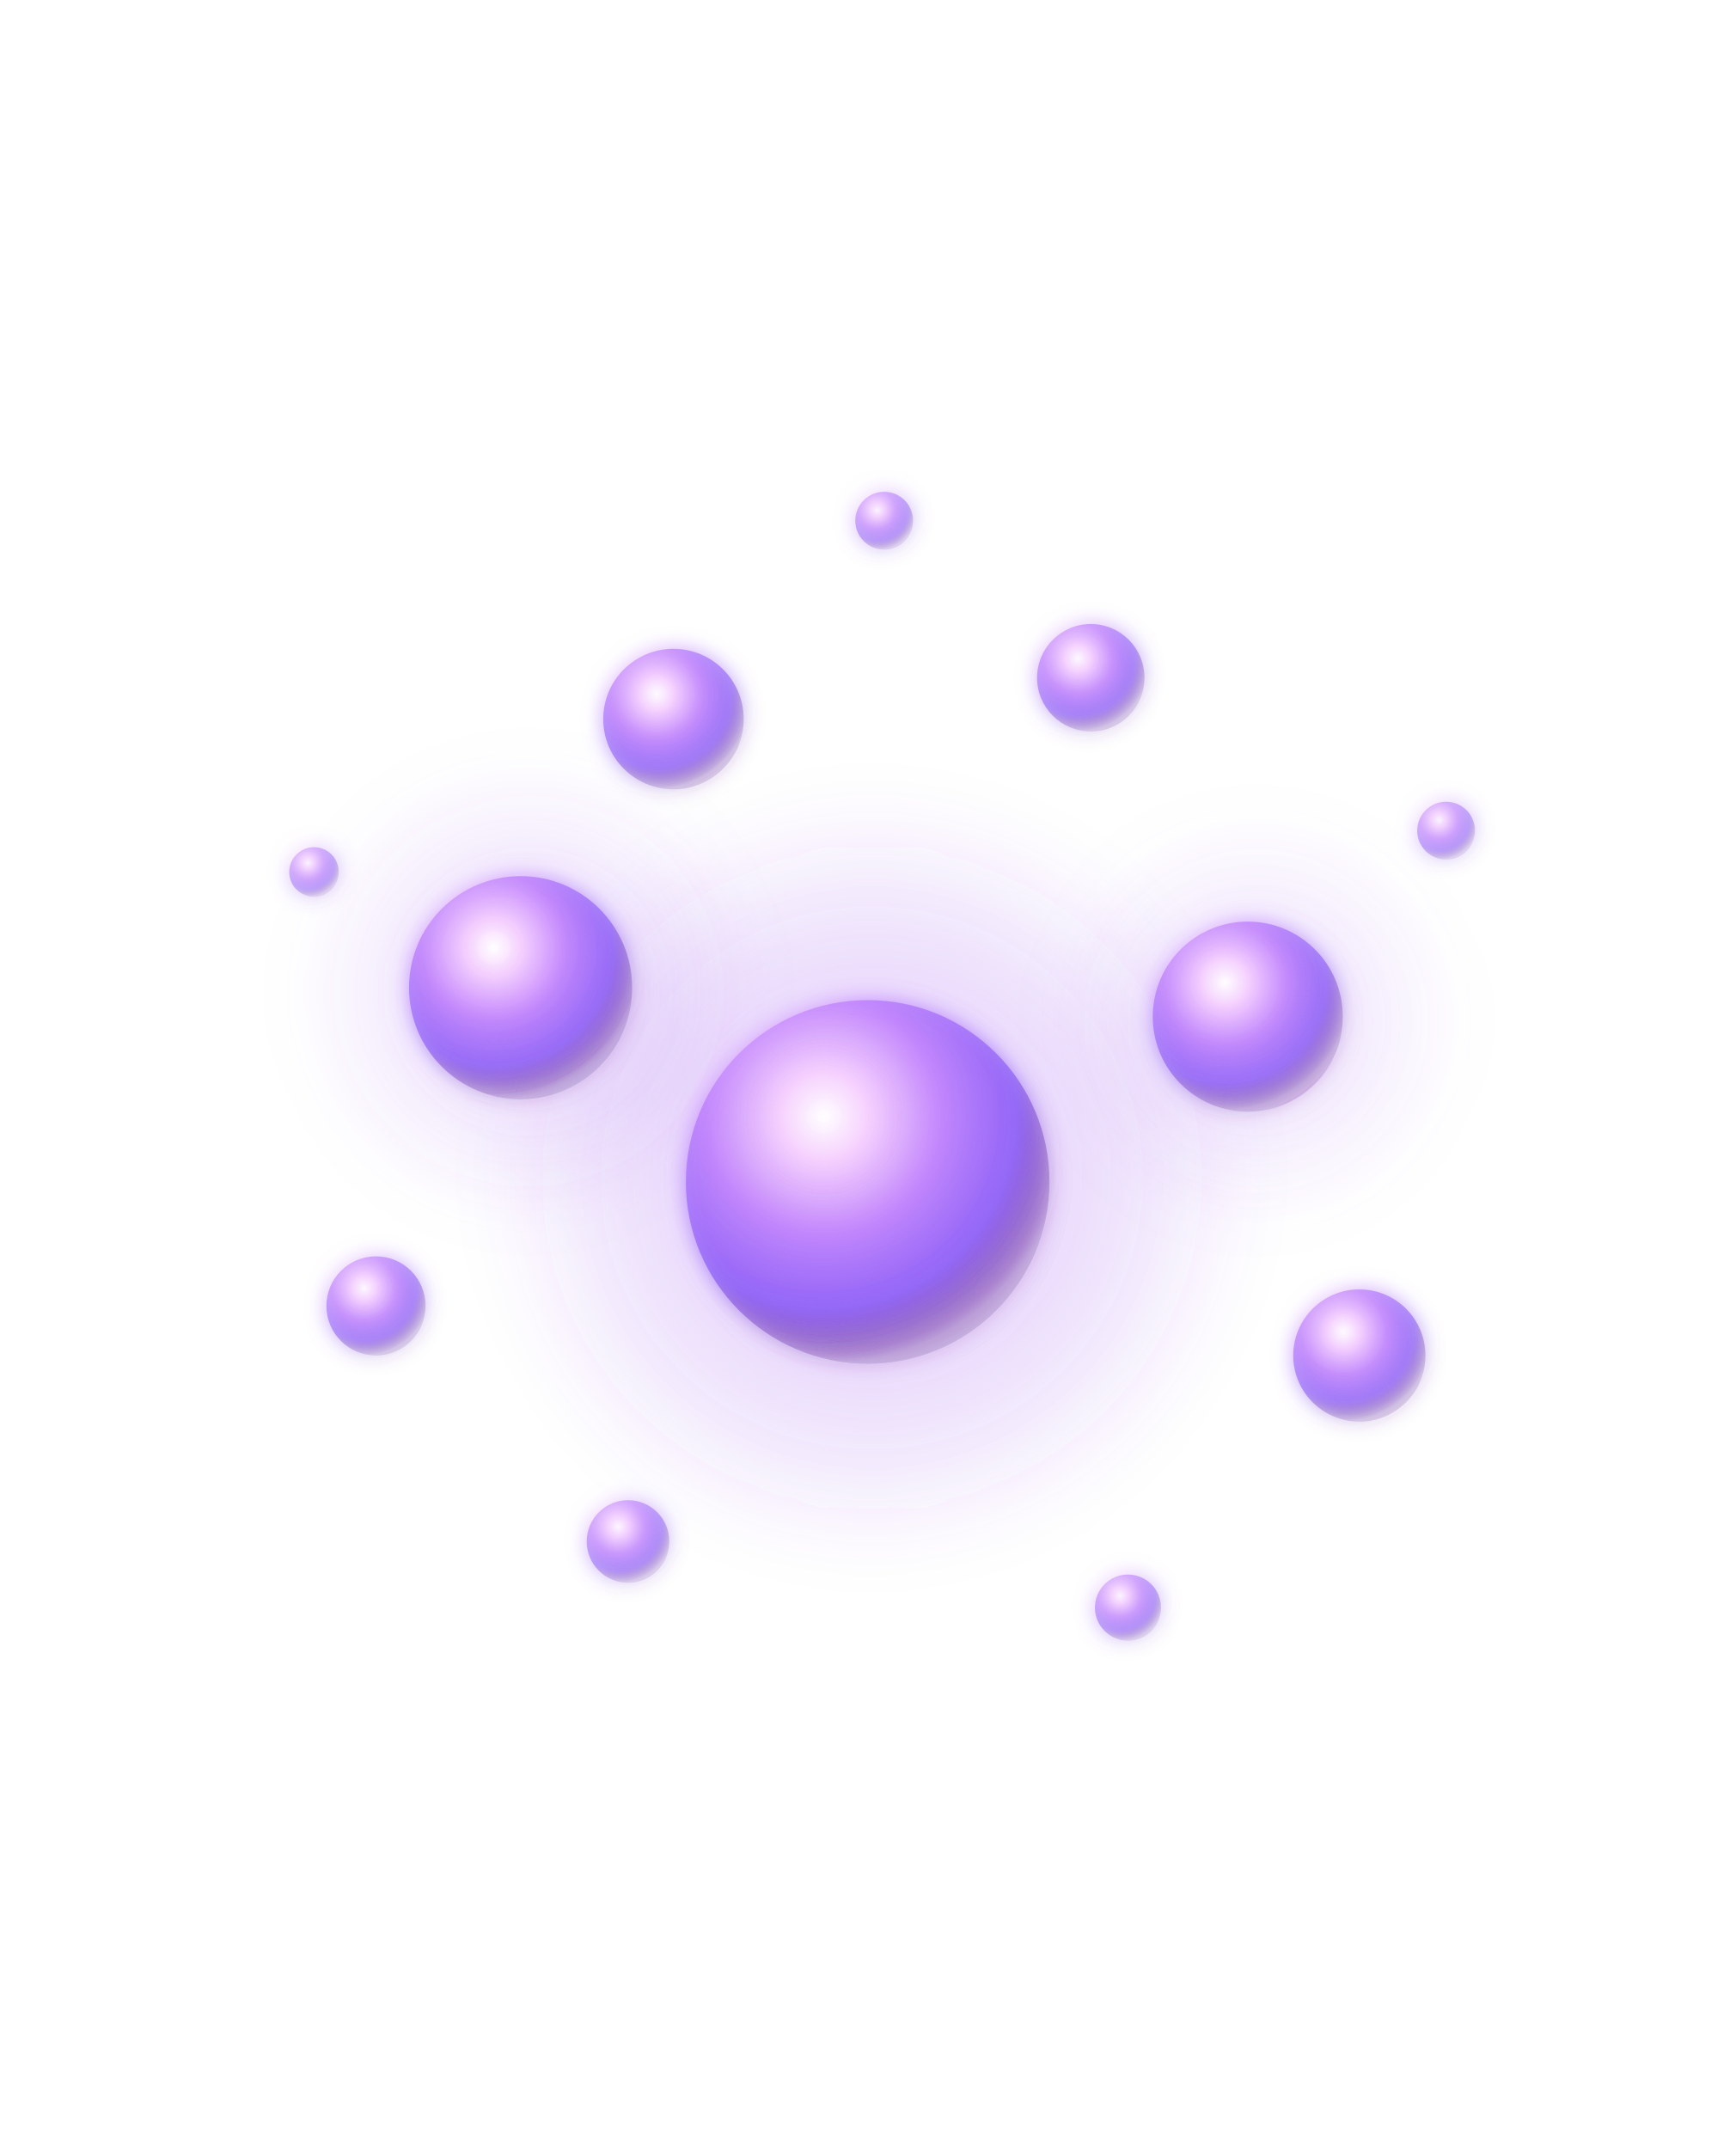
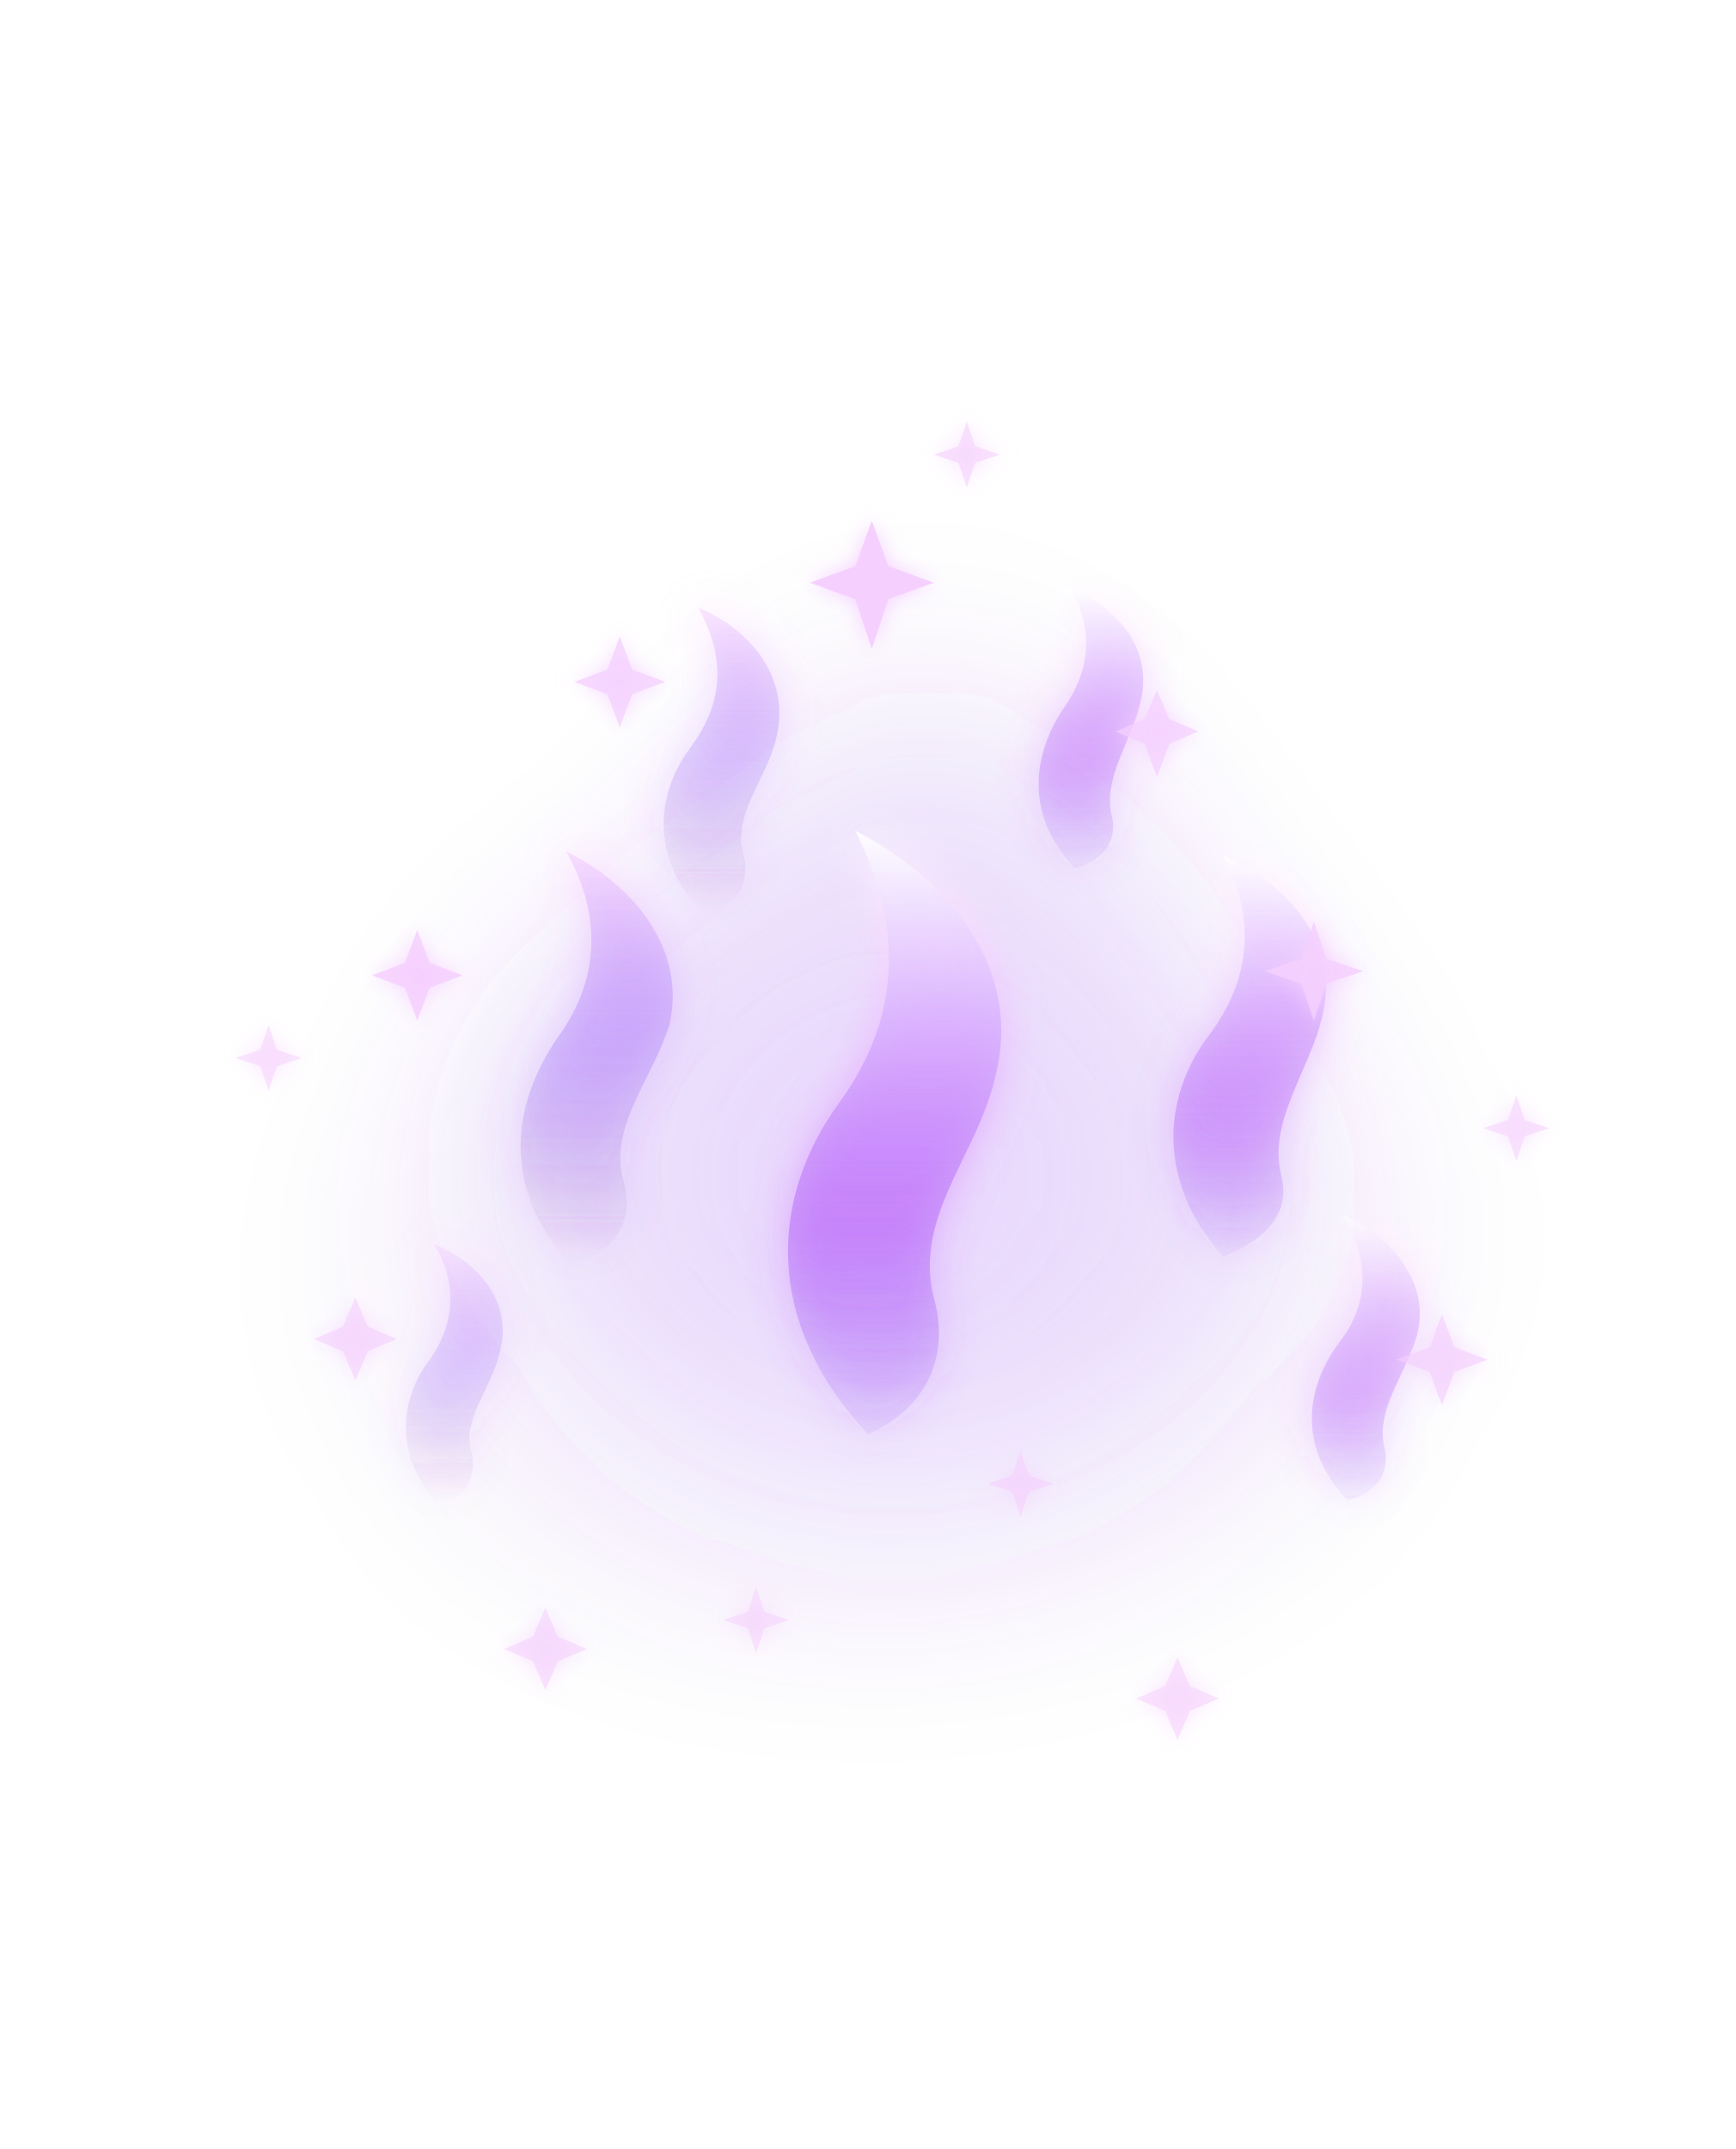
<svg xmlns="http://www.w3.org/2000/svg" viewBox="0 0 420 520" role="img" aria-labelledby="title description">
  <defs>
-     <radialGradient id="orb" cx="38%" cy="32%" r="68%">
-       <stop offset="0" stop-color="#ffffff" stop-opacity=".98" />
-       <stop offset=".18" stop-color="#f5d0fe" stop-opacity=".96" />
-       <stop offset=".48" stop-color="#c084fc" stop-opacity=".88" />
-       <stop offset=".78" stop-color="#8b5cf6" stop-opacity=".7" />
-       <stop offset="1" stop-color="#581c87" stop-opacity=".18" />
+     <linearGradient id="soul-core" x1="0" y1="1" x2="0" y2="0">
+       <stop offset="0" stop-color="#7c3aed" stop-opacity=".08" />
+       <stop offset=".34" stop-color="#a855f7" stop-opacity=".42" />
+       <stop offset=".7" stop-color="#d8b4fe" stop-opacity=".78" />
+       <stop offset="1" stop-color="#ffffff" stop-opacity=".96" />
+     </linearGradient>
+     <linearGradient id="soul-edge" x1="0" y1="1" x2="0" y2="0">
+       <stop offset="0" stop-color="#581c87" stop-opacity="0" />
+       <stop offset=".48" stop-color="#8b5cf6" stop-opacity=".28" />
+       <stop offset="1" stop-color="#f5d0fe" stop-opacity=".7" />
+     </linearGradient>
+     <radialGradient id="spectral-mist" cx="50%" cy="55%" r="58%">
+       <stop offset="0" stop-color="#c084fc" stop-opacity=".22" />
+       <stop offset=".5" stop-color="#7c3aed" stop-opacity=".1" />
+       <stop offset="1" stop-color="#4c1d95" stop-opacity="0" />
    </radialGradient>
-     <radialGradient id="halo">
-       <stop offset="0" stop-color="#d8b4fe" stop-opacity=".52" />
-       <stop offset=".42" stop-color="#a855f7" stop-opacity=".24" />
-       <stop offset="1" stop-color="#6d28d9" stop-opacity="0" />
-     </radialGradient>
-     <filter id="soft-glow" x="-120%" y="-120%" width="340%" height="340%">
-       <feGaussianBlur stdDeviation="8" />
+     <filter id="mist-blur" x="-35%" y="-35%" width="170%" height="170%">
+       <feGaussianBlur stdDeviation="18" />
    </filter>
-     <filter id="core-glow" x="-80%" y="-80%" width="260%" height="260%">
-       <feGaussianBlur stdDeviation="2.4" result="blur" />
+     <filter id="wisp-glow" x="-90%" y="-90%" width="280%" height="280%">
+       <feGaussianBlur in="SourceGraphic" stdDeviation="5" result="blur" />
+       <feColorMatrix in="blur" type="matrix" values="1 0 0 0 .18  0 1 0 0 .02  0 0 1 0 .38  0 0 0 1 0" result="violetBlur" />
      <feMerge>
-         <feMergeNode in="blur" />
+         <feMergeNode in="violetBlur" />
+         <feMergeNode in="SourceGraphic" />
+       </feMerge>
+     </filter>
+     <filter id="spark-glow" x="-160%" y="-160%" width="420%" height="420%">
+       <feGaussianBlur in="SourceGraphic" stdDeviation="2.4" result="sparkBlur" />
+       <feMerge>
+         <feMergeNode in="sparkBlur" />
        <feMergeNode in="SourceGraphic" />
      </feMerge>
    </filter>
  </defs>
  <style>
-     .soul-orb{transform-box:fill-box;transform-origin:center;animation:orb-drift 4.8s ease-in-out infinite}
-     .soul-orb:nth-of-type(2n){animation-delay:-1.3s;animation-duration:5.7s}
-     .soul-orb:nth-of-type(3n){animation-delay:-2.6s;animation-duration:4.2s}
-     .soul-orb:nth-of-type(5n){animation-delay:-.7s;animation-duration:6.1s}
-     .orb-halo{animation:halo-breathe 3.8s ease-in-out infinite;transform-box:fill-box;transform-origin:center}
-     @keyframes orb-drift{0%,100%{transform:translateY(5px) scale(.94);opacity:.72}50%{transform:translateY(-8px) scale(1.06);opacity:1}}
-     @keyframes halo-breathe{0%,100%{opacity:.42;transform:scale(.9)}50%{opacity:.76;transform:scale(1.12)}}
-     @media (prefers-reduced-motion:reduce){.soul-orb,.orb-halo{animation:none!important}.soul-orb{opacity:.9}.orb-halo{opacity:.55}}
+     .spectral-veil{transform-box:fill-box;transform-origin:center;animation:veil-breathe 4.6s ease-in-out infinite}
+     .soul-wisp{transform-box:fill-box;transform-origin:center bottom;animation:wisp-float 5.2s ease-in-out infinite}
+     .soul-wisp:nth-of-type(2n){animation-delay:-1.4s;animation-duration:6.1s}
+     .soul-wisp:nth-of-type(3n){animation-delay:-2.8s;animation-duration:4.7s}
+     .soul-wisp:nth-of-type(5n){animation-delay:-.8s;animation-duration:5.8s}
+     .soul-spark{transform-box:fill-box;transform-origin:center;animation:sparkle-twinkle 2.7s ease-in-out infinite}
+     .soul-spark:nth-of-type(2n){animation-delay:-.9s;animation-duration:3.4s}
+     .soul-spark:nth-of-type(3n){animation-delay:-1.7s;animation-duration:2.2s}
+     .soul-spark:nth-of-type(5n){animation-delay:-2.3s;animation-duration:4s}
+     @keyframes veil-breathe{0%,100%{opacity:.35;transform:scale(.94)}50%{opacity:.7;transform:scale(1.04)}}
+     @keyframes wisp-float{0%,100%{opacity:.5;transform:translateY(7px) scale(.95) rotate(-1deg)}45%{opacity:.96;transform:translateY(-10px) scale(1.04) rotate(1deg)}70%{opacity:.72;transform:translateY(-3px) scale(1)}}
+     @keyframes sparkle-twinkle{0%,100%{opacity:.12;transform:scale(.45) rotate(0deg)}44%{opacity:1;transform:scale(1.18) rotate(18deg)}62%{opacity:.55;transform:scale(.82) rotate(30deg)}}
+     @media (prefers-reduced-motion:reduce){.spectral-veil,.soul-wisp,.soul-spark{animation:none!important}.spectral-veil{opacity:.52}.soul-wisp{opacity:.82}.soul-spark{opacity:.72}}
  </style>
-   <g aria-hidden="true">
-     <circle class="orb-halo" cx="211" cy="285" r="92" fill="url(#halo)" filter="url(#soft-glow)" />
-     <circle class="orb-halo" cx="128" cy="240" r="54" fill="url(#halo)" filter="url(#soft-glow)" opacity=".68" />
-     <circle class="orb-halo" cx="304" cy="247" r="47" fill="url(#halo)" filter="url(#soft-glow)" opacity=".6" />
+   <g aria-hidden="true" class="spectral-veil" filter="url(#mist-blur)">
+     <path d="M92 354 C71 312 91 250 135 221 C168 200 178 160 211 149 C249 136 273 173 292 205 C312 239 357 269 346 319 C335 367 285 389 239 395 C184 402 116 392 92 354 Z" fill="url(#spectral-mist)" />
+     <path d="M128 307 C111 276 128 236 162 219 C190 205 197 181 222 178 C250 175 267 202 279 226 C293 253 317 271 309 301 C301 332 268 346 232 350 C190 354 146 340 128 307 Z" fill="#a855f7" opacity=".08" />
  </g>
-   <g filter="url(#core-glow)">
-     <circle class="soul-orb" cx="210" cy="286" r="44" fill="url(#orb)" />
-     <circle class="soul-orb" cx="126" cy="239" r="27" fill="url(#orb)" opacity=".94" />
-     <circle class="soul-orb" cx="302" cy="246" r="23" fill="url(#orb)" opacity=".9" />
-     <circle class="soul-orb" cx="163" cy="174" r="17" fill="url(#orb)" opacity=".86" />
-     <circle class="soul-orb" cx="264" cy="164" r="13" fill="url(#orb)" opacity=".8" />
-     <circle class="soul-orb" cx="91" cy="316" r="12" fill="url(#orb)" opacity=".78" />
-     <circle class="soul-orb" cx="329" cy="328" r="16" fill="url(#orb)" opacity=".84" />
-     <circle class="soul-orb" cx="152" cy="373" r="10" fill="url(#orb)" opacity=".72" />
-     <circle class="soul-orb" cx="273" cy="389" r="8" fill="url(#orb)" opacity=".7" />
-     <circle class="soul-orb" cx="214" cy="126" r="7" fill="url(#orb)" opacity=".68" />
-     <circle class="soul-orb" cx="76" cy="211" r="6" fill="url(#orb)" opacity=".64" />
-     <circle class="soul-orb" cx="350" cy="201" r="7" fill="url(#orb)" opacity=".66" />
+   <g filter="url(#wisp-glow)" aria-hidden="true">
+     <path class="soul-wisp" d="M210 347 C184 319 187 289 203 267 C219 245 218 223 207 201 C232 214 247 236 241 260 C237 279 221 294 226 314 C231 332 220 343 210 347 Z" fill="url(#soul-core)" />
+     <path class="soul-wisp" d="M138 306 C121 287 124 267 135 251 C146 236 145 220 137 206 C155 215 166 231 162 248 C158 261 147 273 151 286 C154 298 146 304 138 306 Z" fill="url(#soul-edge)" opacity=".88" />
+     <path class="soul-wisp" d="M296 304 C279 285 282 264 293 250 C304 235 303 220 296 207 C314 215 324 230 320 246 C317 259 307 271 310 284 C313 295 304 301 296 304 Z" fill="url(#soul-core)" opacity=".8" />
+     <path class="soul-wisp" d="M170 221 C157 207 159 192 167 181 C176 169 175 158 169 147 C183 153 191 165 188 178 C186 188 177 197 180 207 C182 216 176 220 170 221 Z" fill="url(#soul-edge)" opacity=".72" />
+     <path class="soul-wisp" d="M260 210 C248 197 250 183 257 172 C265 161 264 151 259 142 C272 148 279 158 276 170 C274 179 267 188 269 197 C271 205 265 209 260 210 Z" fill="url(#soul-core)" opacity=".69" />
+     <path class="soul-wisp" d="M106 364 C95 352 97 338 104 329 C111 319 110 309 105 301 C117 306 124 316 121 327 C119 336 112 343 114 351 C116 359 111 363 106 364 Z" fill="url(#soul-edge)" opacity=".6" />
+     <path class="soul-wisp" d="M326 363 C314 350 316 336 324 325 C332 315 331 304 325 294 C338 300 346 311 343 323 C340 333 333 341 335 350 C337 358 331 362 326 363 Z" fill="url(#soul-core)" opacity=".64" />
+   </g>
+   <g fill="#f5d0fe" filter="url(#spark-glow)" aria-hidden="true">
+     <path class="soul-spark" d="M211 126 L215 137 L226 141 L215 145 L211 157 L207 145 L196 141 L207 137 Z" />
+     <path class="soul-spark" d="M101 225 L104 233 L112 236 L104 239 L101 247 L98 239 L90 236 L98 233 Z" opacity=".82" />
+     <path class="soul-spark" d="M318 223 L321 232 L330 235 L321 238 L318 247 L315 238 L306 235 L315 232 Z" opacity=".85" />
+     <path class="soul-spark" d="M150 154 L153 162 L161 165 L153 168 L150 176 L147 168 L139 165 L147 162 Z" opacity=".76" />
+     <path class="soul-spark" d="M280 167 L283 174 L290 177 L283 180 L280 188 L277 180 L270 177 L277 174 Z" opacity=".72" />
+     <path class="soul-spark" d="M86 314 L89 321 L96 324 L89 327 L86 334 L83 327 L76 324 L83 321 Z" opacity=".62" />
+     <path class="soul-spark" d="M349 318 L352 326 L360 329 L352 332 L349 340 L346 332 L338 329 L346 326 Z" opacity=".65" />
+     <path class="soul-spark" d="M132 389 L135 396 L142 399 L135 402 L132 409 L129 402 L122 399 L129 396 Z" opacity=".58" />
+     <path class="soul-spark" d="M285 401 L288 408 L295 411 L288 414 L285 421 L282 414 L275 411 L282 408 Z" opacity=".55" />
+     <path class="soul-spark" d="M234 102 L236 108 L242 110 L236 112 L234 118 L232 112 L226 110 L232 108 Z" opacity=".6" />
+     <path class="soul-spark" d="M65 248 L67 254 L73 256 L67 258 L65 264 L63 258 L57 256 L63 254 Z" opacity=".54" />
+     <path class="soul-spark" d="M367 265 L369 271 L375 273 L369 275 L367 281 L365 275 L359 273 L365 271 Z" opacity=".56" />
+     <path class="soul-spark" d="M183 384 L185 390 L191 392 L185 394 L183 400 L181 394 L175 392 L181 390 Z" opacity=".5" />
+     <path class="soul-spark" d="M247 351 L249 357 L255 359 L249 361 L247 367 L245 361 L239 359 L245 357 Z" opacity=".58" />
  </g>
</svg>
